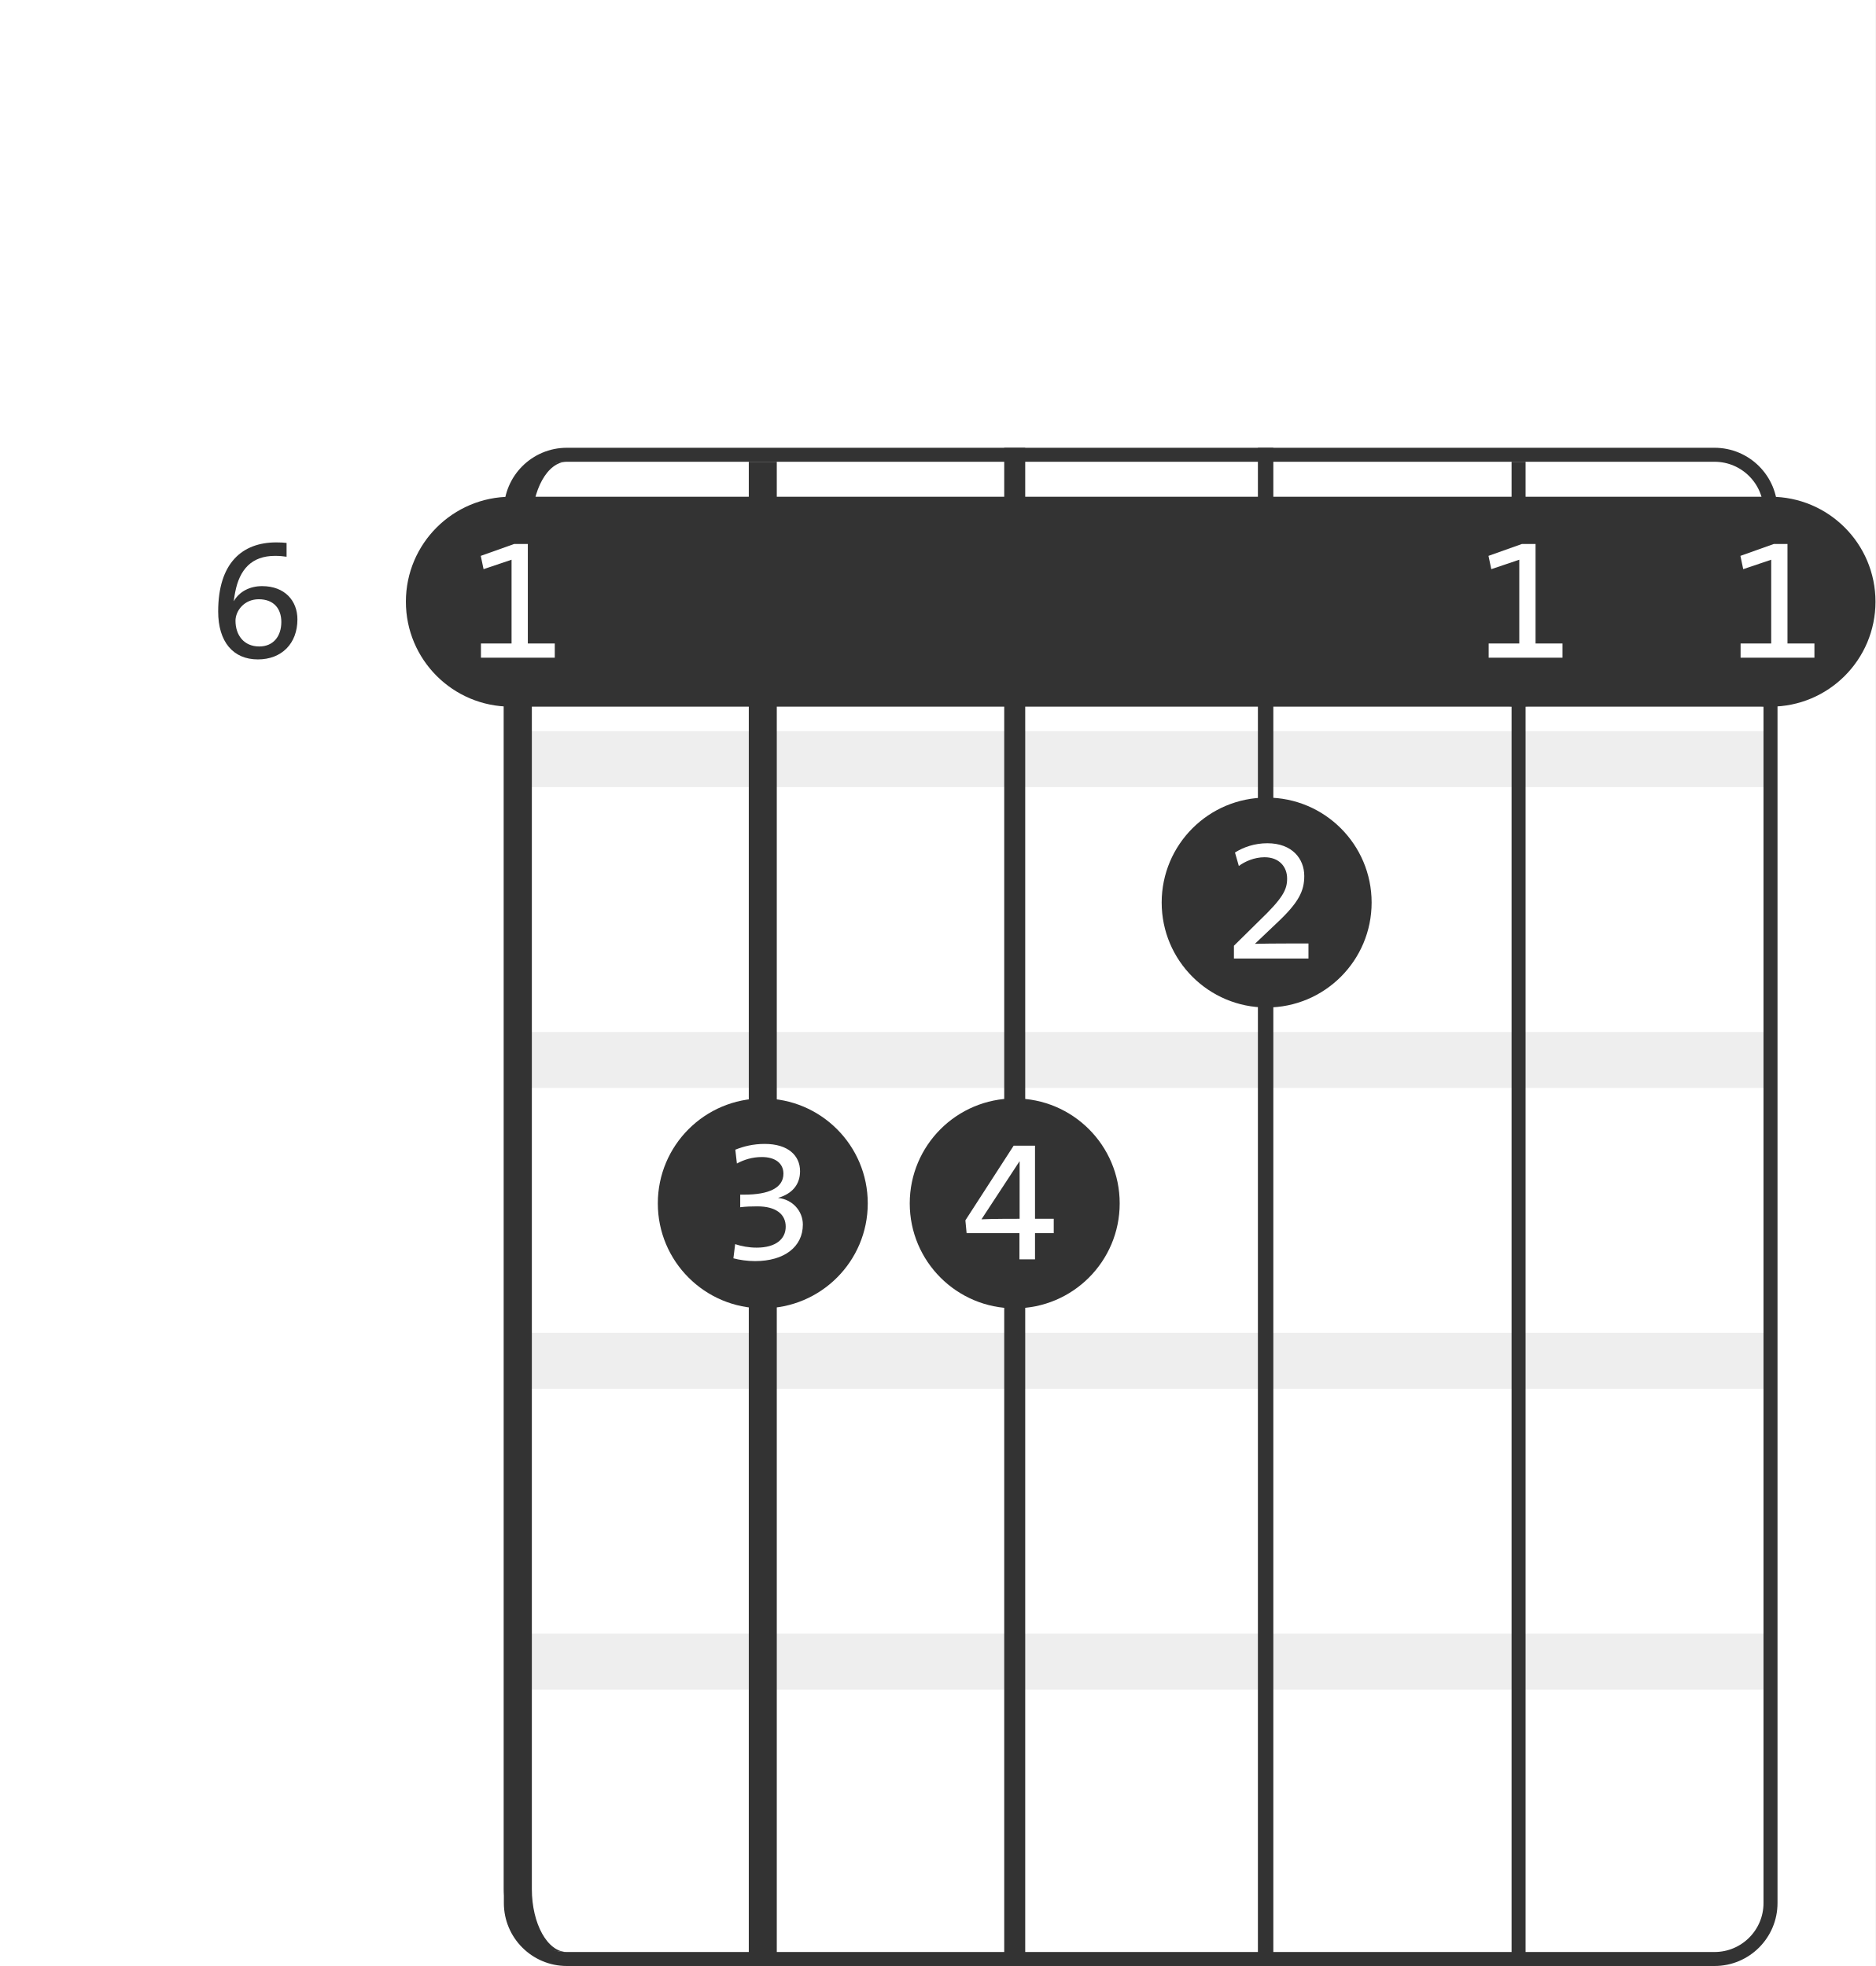
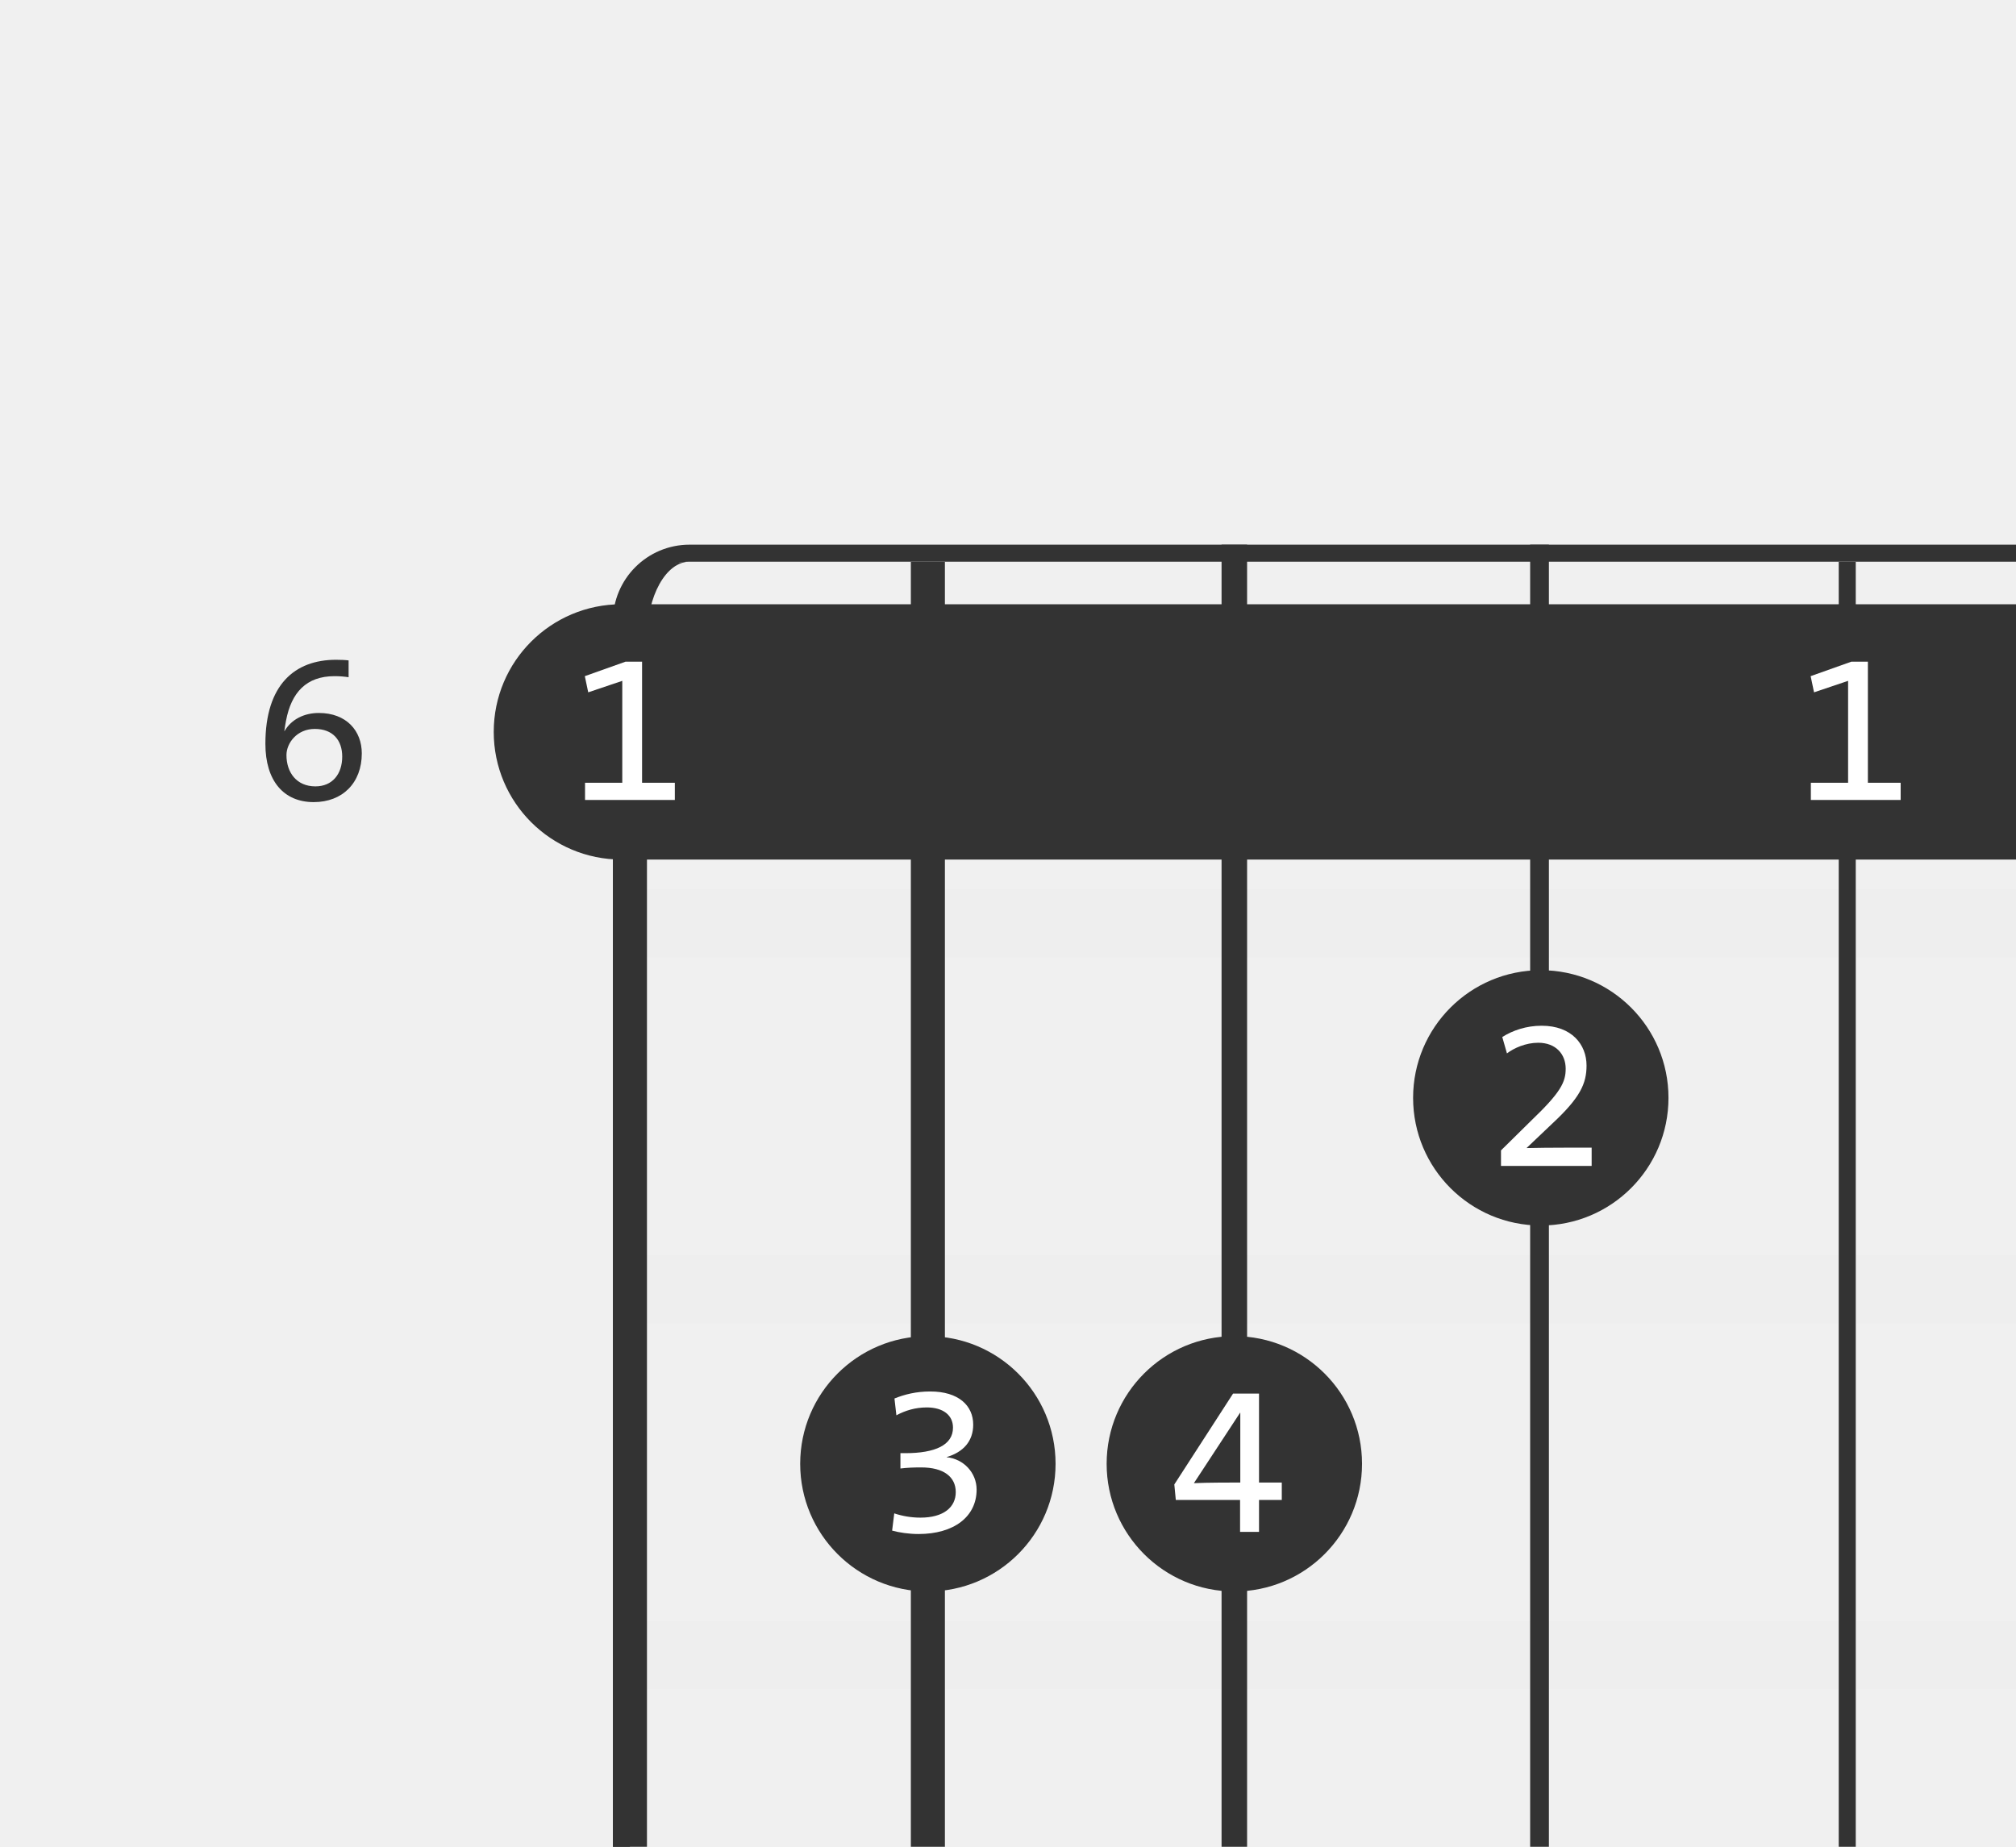
<svg xmlns="http://www.w3.org/2000/svg" xmlns:xlink="http://www.w3.org/1999/xlink" version="1.1">
  <defs>
    <symbol id="circle-1-black">
      <svg width="30" height="30" viewBox="0 0 30 30">
        <polygon fill="#333" points="21.275 23 10.725 23 10.725 20.975 15.1 20.975 15.1 9 11.1 10.35 10.7 8.45 15.475 6.75 17.425 6.75 17.425 20.975 21.275 20.975" />
      </svg>
    </symbol>
    <symbol id="circle-2-black">
      <svg width="30" height="30" viewBox="0 0 30 30">
        <path fill="#333" d="M10.975,17 L0.325,17 L0.325,15.175 L3.9,11.65 C7.35,8.35 7.925,7.15 7.925,5.575 C7.925,3.875 6.775,2.525 4.7,2.525 C3.225,2.525 1.85,3.15 1.025,3.775 L0.475,1.85 C1.7,1.075 3.3,0.525 5.1,0.525 C8.65,0.525 10.375,2.75 10.375,5.2 C10.375,7.325 9.625,8.975 6.375,12 L3.35,14.875 L3.35,14.9 C4.4,14.875 6.225,14.85 8.5,14.85 L10.975,14.85 L10.975,17 Z" transform="translate(10 6)" />
      </svg>
    </symbol>
    <symbol id="circle-3-black">
      <svg width="30" height="30" viewBox="0 0 30 30">
        <path fill="#333" d="M10.8,22.85 L11.05,20.825 C11.95,21.125 13,21.325 14.125,21.325 C16.85,21.325 18.275,20.1 18.275,18.325 C18.275,16.55 16.875,15.425 14.225,15.425 C13.325,15.425 12.625,15.45 11.775,15.55 L11.775,13.75 L12.35,13.75 C15.85,13.75 17.95,12.8 17.95,10.75 C17.95,9.275 16.775,8.375 14.875,8.375 C13.5,8.375 12.325,8.75 11.3,9.3 L11.075,7.325 C12.25,6.85 13.625,6.5 15.275,6.5 C18.625,6.5 20.325,8.175 20.325,10.4 C20.325,12.325 19.175,13.625 17.225,14.2 L17.2,14.225 C19.225,14.425 20.725,16.075 20.725,18.025 C20.725,21.225 18.05,23.25 13.9,23.25 C12.775,23.25 11.625,23.075 10.8,22.85 Z" />
      </svg>
    </symbol>
    <symbol id="circle-4-black">
      <svg width="30" height="30" viewBox="0 0 30 30">
        <path fill="#333" d="M20.575,19.25 L17.9,19.25 L17.9,23 L15.675,23 L15.675,19.25 L8.125,19.25 L7.95,17.425 L14.85,6.75 L17.9,6.75 L17.9,17.2 L20.575,17.2 L20.575,19.25 Z M15.7,17.2 L15.7,9 L15.675,9 L10.25,17.275 C11.75,17.2 14.7,17.2 15.7,17.2 Z" />
      </svg>
    </symbol>
    <symbol id="circle-5-black">
      <svg width="30" height="30" viewBox="0 0 30 30">
        <path fill="#333" d="M11,22.9 L11,20.825 C11.925,21.125 12.975,21.3 14.175,21.3 C16.85,21.3 18.325,19.975 18.325,17.95 C18.325,15.95 16.65,14.925 14.075,14.925 C13.025,14.925 12,15 11.35,15.125 L11.35,6.75 L20.15,6.75 L20.15,8.9 L13.45,8.9 L13.45,13.15 C13.875,13.125 14.45,13.1 14.825,13.1 C18.7,13.1 20.75,15.1 20.75,17.675 C20.75,21.025 18.05,23.225 14,23.225 C12.9,23.225 11.975,23.125 11,22.9 Z" />
      </svg>
    </symbol>
    <symbol id="circle-6-black">
      <svg width="30" height="30" viewBox="0 0 30 30">
        <path fill="#333" d="M19.951 6.6V8.575C19.451 8.5 18.951 8.45 18.301 8.45C14.976 8.45 13.226 10.375 12.601 13.675C12.551 13.925 12.476 14.35 12.401 14.9H12.426C13.226 13.525 14.726 12.775 16.451 12.775C19.701 12.775 21.501 14.875 21.501 17.525C21.501 20.975 19.251 23.25 15.851 23.25C12.326 23.25 10.176 20.75 10.176 16.4C10.176 9.45 13.626 6.525 18.476 6.525C19.001 6.525 19.601 6.55 19.951 6.6ZM19.201 17.9C19.201 15.975 18.101 14.65 15.976 14.65C13.876 14.65 12.651 16.325 12.651 17.725C12.651 19.75 13.826 21.4 16.051 21.4C18.051 21.4 19.201 19.95 19.201 17.9Z" />
      </svg>
    </symbol>
    <symbol id="circle-7-black">
      <svg width="30" height="30" viewBox="0 0 30 30">
        <path fill="#333" d="M21.25,6.75 L21.25,8.7 C18.725,13.4 16.45,18.75 15,23 L12.375,23 C14.025,18.475 16.275,13.275 18.65,8.9 C18.075,8.925 14.8,8.95 12.475,8.95 L10.275,8.95 L10.275,6.75 L21.25,6.75 Z" />
      </svg>
    </symbol>
    <symbol id="circle-8-black">
      <svg width="30" height="30" viewBox="0 0 30 30">
        <path fill="#333" d="M20.75,18.825 C20.75,21.55 18.3,23.25 15.1,23.25 C11.85,23.25 9.725,21.65 9.725,19.175 C9.725,17.1 11.375,15.85 13.2,14.8 C11.3,13.825 10.125,12.675 10.125,10.8 C10.125,8.325 12.25,6.5 15.375,6.5 C18.5,6.5 20.35,8.15 20.35,10.45 C20.35,12.325 18.925,13.475 17.25,14.475 C19.05,15.4 20.75,16.55 20.75,18.825 Z M18.05,10.65 C18.05,9.175 16.925,8.3 15.2,8.3 C13.45,8.3 12.45,9.35 12.45,10.6 C12.45,11.95 13.375,12.65 15.375,13.625 C16.825,12.8 18.05,11.975 18.05,10.65 Z M18.4,19.05 C18.4,17.275 16.825,16.475 15.075,15.675 C13.5,16.55 12.075,17.475 12.075,19 C12.075,20.4 13.225,21.4 15.325,21.4 C17.05,21.4 18.4,20.55 18.4,19.05 Z" />
      </svg>
    </symbol>
    <symbol id="circle-9-black">
      <svg width="30" height="30" viewBox="0 0 30 30">
        <path fill="#333" d="M10.9,23.05 L10.9,21.025 C11.6,21.2 12.4,21.275 13.15,21.275 C16.35,21.275 18.1,19.625 18.675,16.4 C18.75,15.925 18.8,15.625 18.9,15.2 L18.875,15.2 C18.075,16.35 16.7,17.05 14.975,17.05 C11.775,17.05 10,14.95 10,12.15 C10,8.725 12.35,6.5 15.6,6.5 C19,6.5 21.225,8.575 21.225,13.35 C21.225,20.45 17.725,23.225 12.9,23.225 C12.25,23.225 11.55,23.175 10.9,23.05 Z M18.725,12 C18.725,9.9 17.575,8.35 15.425,8.35 C13.45,8.35 12.275,9.875 12.275,11.8 C12.275,13.825 13.425,15.125 15.425,15.125 C17.55,15.125 18.725,13.7 18.725,12 Z" />
      </svg>
    </symbol>
    <symbol id="circle-0-black">
      <svg width="30" height="30" viewBox="0 0 30 30">
        <path fill="#333" d="M20.925,14.7 C20.925,20.925 18.05,23.25 15.1,23.25 C11.525,23.25 9.55,21.05 9.55,14.8 C9.55,9.1 12,6.5 15.4,6.5 C18.625,6.5 20.925,8.425 20.925,14.7 Z M18.5,14.85 C18.5,10.025 17.45,8.4 15.225,8.4 C13.375,8.4 11.975,10 11.975,14.65 C11.975,19.25 12.825,21.325 15.225,21.325 C17.275,21.325 18.5,19.25 18.5,14.85 Z" />
      </svg>
    </symbol>
    <symbol id="bar-middle">
      <svg width="36" height="30" viewBox="0 0 36 30">
        <rect width="36" height="30" fill="#333" fill-rule="evenodd" />
      </svg>
    </symbol>
    <symbol id="bar-end">
      <svg width="15" height="30" viewBox="0 0 15 30">
        <path fill="#333" fill-rule="evenodd" d="M15,0 C6.716,0 0,6.716 0,15 C0,23.284 6.716,30 15,30 L15,0 Z" />
      </svg>
    </symbol>
    <symbol id="circle-1">
      <svg width="30" height="30" viewBox="0 0 30 30">
        <g fill="none" fill-rule="evenodd">
          <circle cx="15" cy="15" r="15" fill="#333" />
          <polygon fill="#FFF" fill-rule="nonzero" points="21.275 23 10.725 23 10.725 20.975 15.1 20.975 15.1 9 11.1 10.35 10.7 8.45 15.475 6.75 17.425 6.75 17.425 20.975 21.275 20.975" />
        </g>
      </svg>
    </symbol>
    <symbol id="circle-2">
      <svg width="30" height="30" viewBox="0 0 30 30">
        <g fill="none" fill-rule="evenodd" transform="translate(0 -2)">
          <circle cx="15" cy="17" r="15" fill="#333" />
          <path fill="#FFF" fill-rule="nonzero" d="M20.975,25 L10.325,25 L10.325,23.175 L13.9,19.65 C17.35,16.35 17.925,15.15 17.925,13.575 C17.925,11.875 16.775,10.525 14.7,10.525 C13.225,10.525 11.85,11.15 11.025,11.775 L10.475,9.85 C11.7,9.075 13.3,8.525 15.1,8.525 C18.65,8.525 20.375,10.75 20.375,13.2 C20.375,15.325 19.625,16.975 16.375,20 L13.35,22.875 L13.35,22.9 C14.4,22.875 16.225,22.85 18.5,22.85 L20.975,22.85 L20.975,25 Z" />
        </g>
      </svg>
    </symbol>
    <symbol id="circle-3">
      <svg width="30" height="30" viewBox="0 0 30 30">
        <g fill="none" fill-rule="evenodd" transform="translate(0 -2)">
          <circle cx="15" cy="17" r="15" fill="#333" />
          <path fill="#FFF" fill-rule="nonzero" d="M10.8,24.85 L11.05,22.825 C11.95,23.125 13,23.325 14.125,23.325 C16.85,23.325 18.275,22.1 18.275,20.325 C18.275,18.55 16.875,17.425 14.225,17.425 C13.325,17.425 12.625,17.45 11.775,17.55 L11.775,15.75 L12.35,15.75 C15.85,15.75 17.95,14.8 17.95,12.75 C17.95,11.275 16.775,10.375 14.875,10.375 C13.5,10.375 12.325,10.75 11.3,11.3 L11.075,9.325 C12.25,8.85 13.625,8.5 15.275,8.5 C18.625,8.5 20.325,10.175 20.325,12.4 C20.325,14.325 19.175,15.625 17.225,16.2 L17.2,16.225 C19.225,16.425 20.725,18.075 20.725,20.025 C20.725,23.225 18.05,25.25 13.9,25.25 C12.775,25.25 11.625,25.075 10.8,24.85 Z" />
        </g>
      </svg>
    </symbol>
    <symbol id="circle-4">
      <svg width="30" height="30" viewBox="0 0 30 30">
        <g fill="none" fill-rule="evenodd" transform="translate(0 -2)">
          <circle cx="15" cy="17" r="15" fill="#333" />
          <path fill="#FFF" fill-rule="nonzero" d="M20.575,21.25 L17.9,21.25 L17.9,25 L15.675,25 L15.675,21.25 L8.125,21.25 L7.95,19.425 L14.85,8.75 L17.9,8.75 L17.9,19.2 L20.575,19.2 L20.575,21.25 Z M15.7,19.2 L15.7,11 L15.675,11 L10.25,19.275 C11.75,19.2 14.7,19.2 15.7,19.2 Z" />
        </g>
      </svg>
    </symbol>
    <symbol id="grid-guitar-2">
      <svg width="182" height="225" viewBox="0 0 182 209" fill="none">
        <path d="M1 48.5H180V40.5H1V48.5Z" fill="#EEEEEE" />
        <path d="M1 91.5H180V83.5H1V91.5Z" fill="#EEEEEE" />
        <path d="M1 134.5H180V126.5H1V134.5Z" fill="#EEEEEE" />
        <path d="M1 177.5H180V169.5H1V177.5Z" fill="#EEEEEE" />
        <rect x="1" y="1" width="180" height="215" rx="8" stroke="#333333" stroke-width="2" />
        <path fill-rule="evenodd" clip-rule="evenodd" d="M39 2L39 216L35 216L35 2L39 2Z" fill="#333333" />
        <path fill-rule="evenodd" clip-rule="evenodd" d="M74.5 6.47666e-06L74.5 216L71.5 216L71.5 6.61612e-06L74.5 6.47666e-06Z" fill="#333333" />
        <path fill-rule="evenodd" clip-rule="evenodd" d="M109.954 6.51366e-06L109.954 216L107.75 216L107.75 6.61612e-06L109.954 6.51366e-06Z" fill="#333333" />
        <path fill-rule="evenodd" clip-rule="evenodd" d="M146 2L146 216L144 216L144 2L146 2Z" fill="#333333" />
        <path d="M0 11C0 6.029 4.029 2 9 2C6.239 2 4 6.029 4 11V206C4 210.971 6.239 215 9 215C4.029 215 0 210.971 0 206V11Z" fill="#333333" />
      </svg>
    </symbol>
    <symbol id="grid-guitar-1">
      <svg width="182" height="225" viewBox="0 0 182 225" fill="none">
        <path d="M1 56.5H180V48.5H1V56.5Z" fill="#EEEEEE" />
        <path d="M1 99.5H180V91.5H1V99.5Z" fill="#EEEEEE" />
        <path d="M1 142.5H180V134.5H1V142.5Z" fill="#EEEEEE" />
        <path d="M1 185.5H180V177.5H1V185.5Z" fill="#EEEEEE" />
        <rect x="1" y="1" width="180" height="223" rx="8" stroke="#333333" stroke-width="2" />
        <path d="M1 9H181V216C181 220.418 177.418 224 173 224H9C4.582 224 1 220.418 1 216V9Z" stroke="#333333" stroke-width="2" />
        <path fill-rule="evenodd" clip-rule="evenodd" d="M39 10L39 224L35 224L35 10L39 10Z" fill="#333333" />
        <path fill-rule="evenodd" clip-rule="evenodd" d="M4 9L4 216L0 216L9.04826e-06 9L4 9Z" fill="#333333" />
        <path fill-rule="evenodd" clip-rule="evenodd" d="M74.5 8L74.5 224L71.5 224L71.5 8L74.5 8Z" fill="#333333" />
        <path fill-rule="evenodd" clip-rule="evenodd" d="M109.954 8L109.954 224L107.75 224L107.75 8L109.954 8Z" fill="#333333" />
        <path fill-rule="evenodd" clip-rule="evenodd" d="M146 10L146 224L144 224L144 10L146 10Z" fill="#333333" />
        <path d="M0 9H4V214C4 218.971 6.239 223 9 223C4.029 223 0 218.971 0 214V9Z" fill="#333333" />
      </svg>
    </symbol>
    <symbol id="o">
      <svg width="30" height="30" viewBox="0 0 30 30">
        <path fill="#333" d="M15,28 C22.18,28 28,22.18 28,15 C28,7.82 22.18,2 15,2 C7.82,2 2,7.82 2,15 C2,22.18 7.82,28 15,28 Z M15,26 C8.925,26 4,21.075 4,15 C4,8.925 8.925,4 15,4 C21.075,4 26,8.925 26,15 C26,21.075 21.075,26 15,26 Z" />
      </svg>
    </symbol>
    <symbol id="x">
      <svg width="30" height="30" viewBox="0 0 30 30">
        <g fill="#333" transform="translate(4 4)">
          <path d="M-0.479,0.76 L21.061,22.3 C21.452,22.69 22.085,22.69 22.475,22.3 C22.866,21.909 22.866,21.276 22.475,20.885 L0.936,-0.654 C0.545,-1.045 -0.088,-1.045 -0.479,-0.654 C-0.869,-0.264 -0.869,0.37 -0.479,0.76 Z" transform="rotate(-90 10.998 10.823)" />
          <path d="M-0.3,0.936 L21.24,22.475 C21.63,22.866 22.264,22.866 22.654,22.475 C23.045,22.085 23.045,21.452 22.654,21.061 L1.115,-0.479 C0.724,-0.869 0.091,-0.869 -0.3,-0.479 C-0.69,-0.088 -0.69,0.545 -0.3,0.936 Z" />
        </g>
      </svg>
    </symbol>
  </defs>
  <symbol id="chord">
-     <rect width="100%" height="100%" fill="white" />
    <svg width="326" height="281" version="1.1">
      <use x="72" y="56" width="182" height="225" xlink:href="#grid-guitar-2" />
      <use x="21" y="71" width="30" height="30" xlink:href="#circle-6-black" />
      <use x="73" y="71" width="36" height="30" xlink:href="#bar-middle" />
      <use x="109" y="71" width="36" height="30" xlink:href="#bar-middle" />
      <use x="145" y="71" width="36" height="30" xlink:href="#bar-middle" />
      <use x="181" y="71" width="36" height="30" xlink:href="#bar-middle" />
      <use x="217" y="71" width="36" height="30" xlink:href="#bar-middle" />
      <use x="58" y="71" width="30" height="30" xlink:href="#circle-1" />
      <use x="94" y="157" width="30" height="30" xlink:href="#circle-3" />
      <use x="130" y="157" width="30" height="30" xlink:href="#circle-4" />
      <use x="166" y="114" width="30" height="30" xlink:href="#circle-2" />
      <use x="202" y="71" width="30" height="30" xlink:href="#circle-1" />
      <use x="238" y="71" width="30" height="30" xlink:href="#circle-1" />
    </svg>
  </symbol>
  <use xlink:href="#chord" />
</svg>
